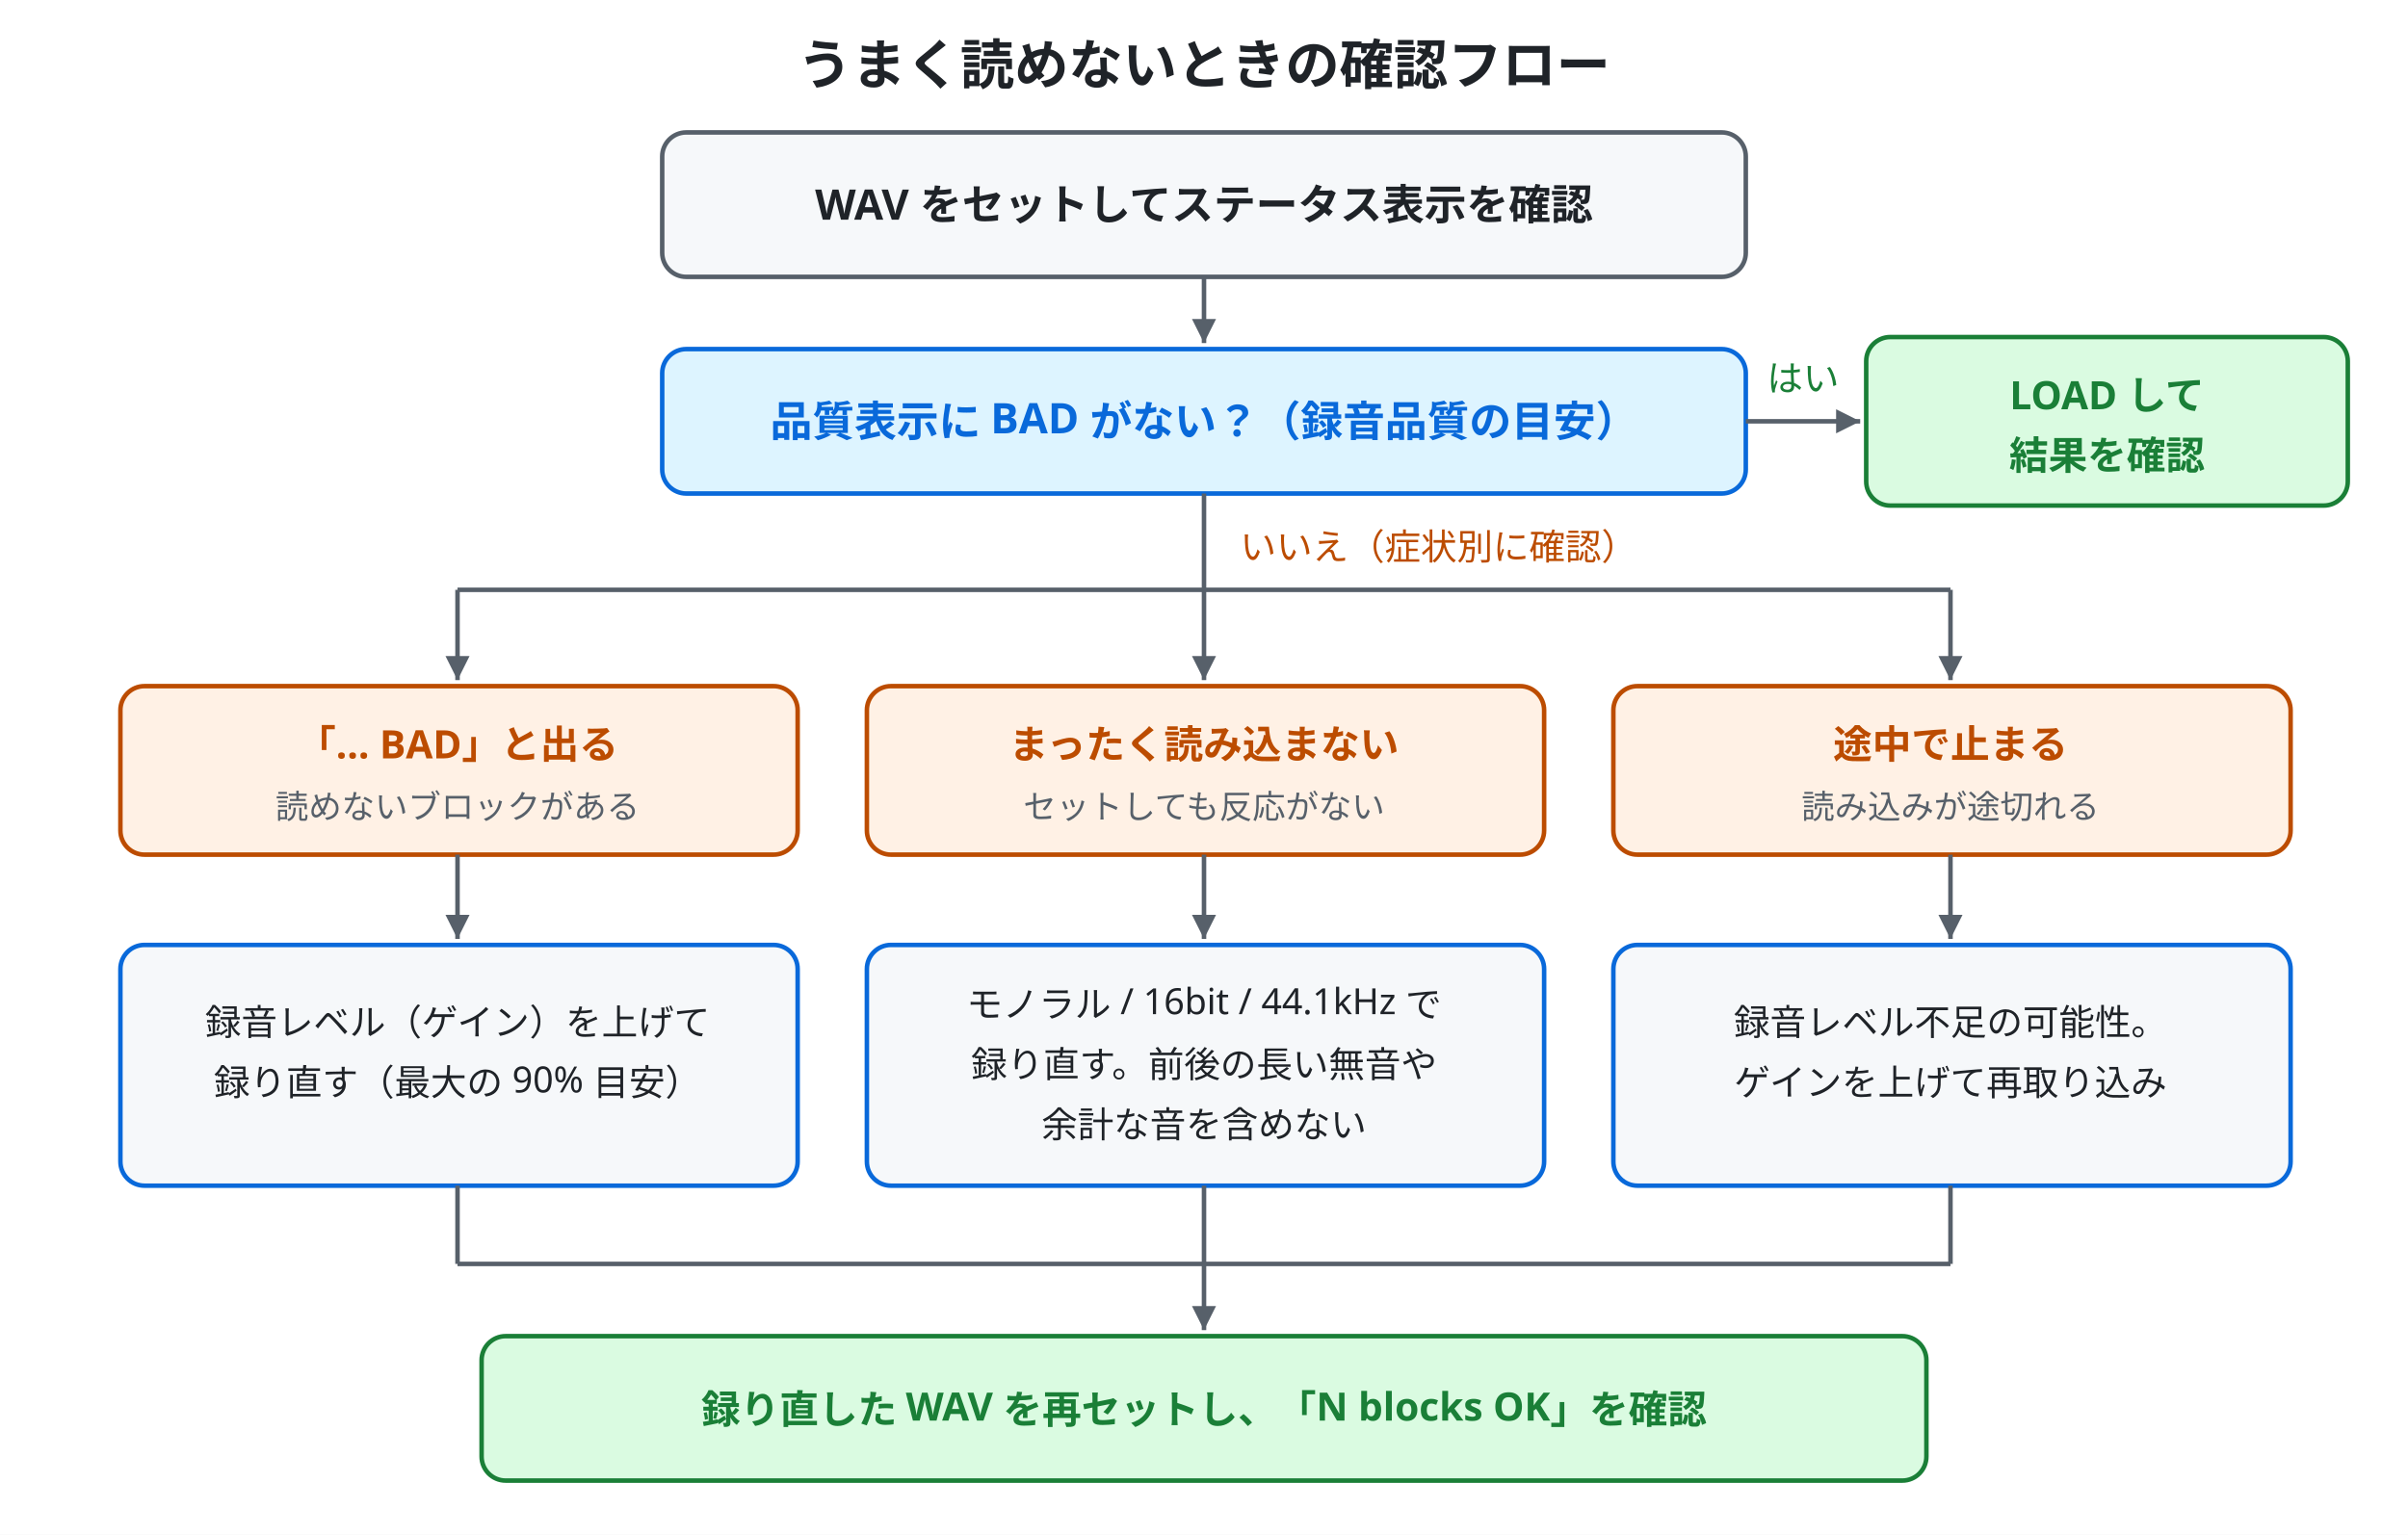
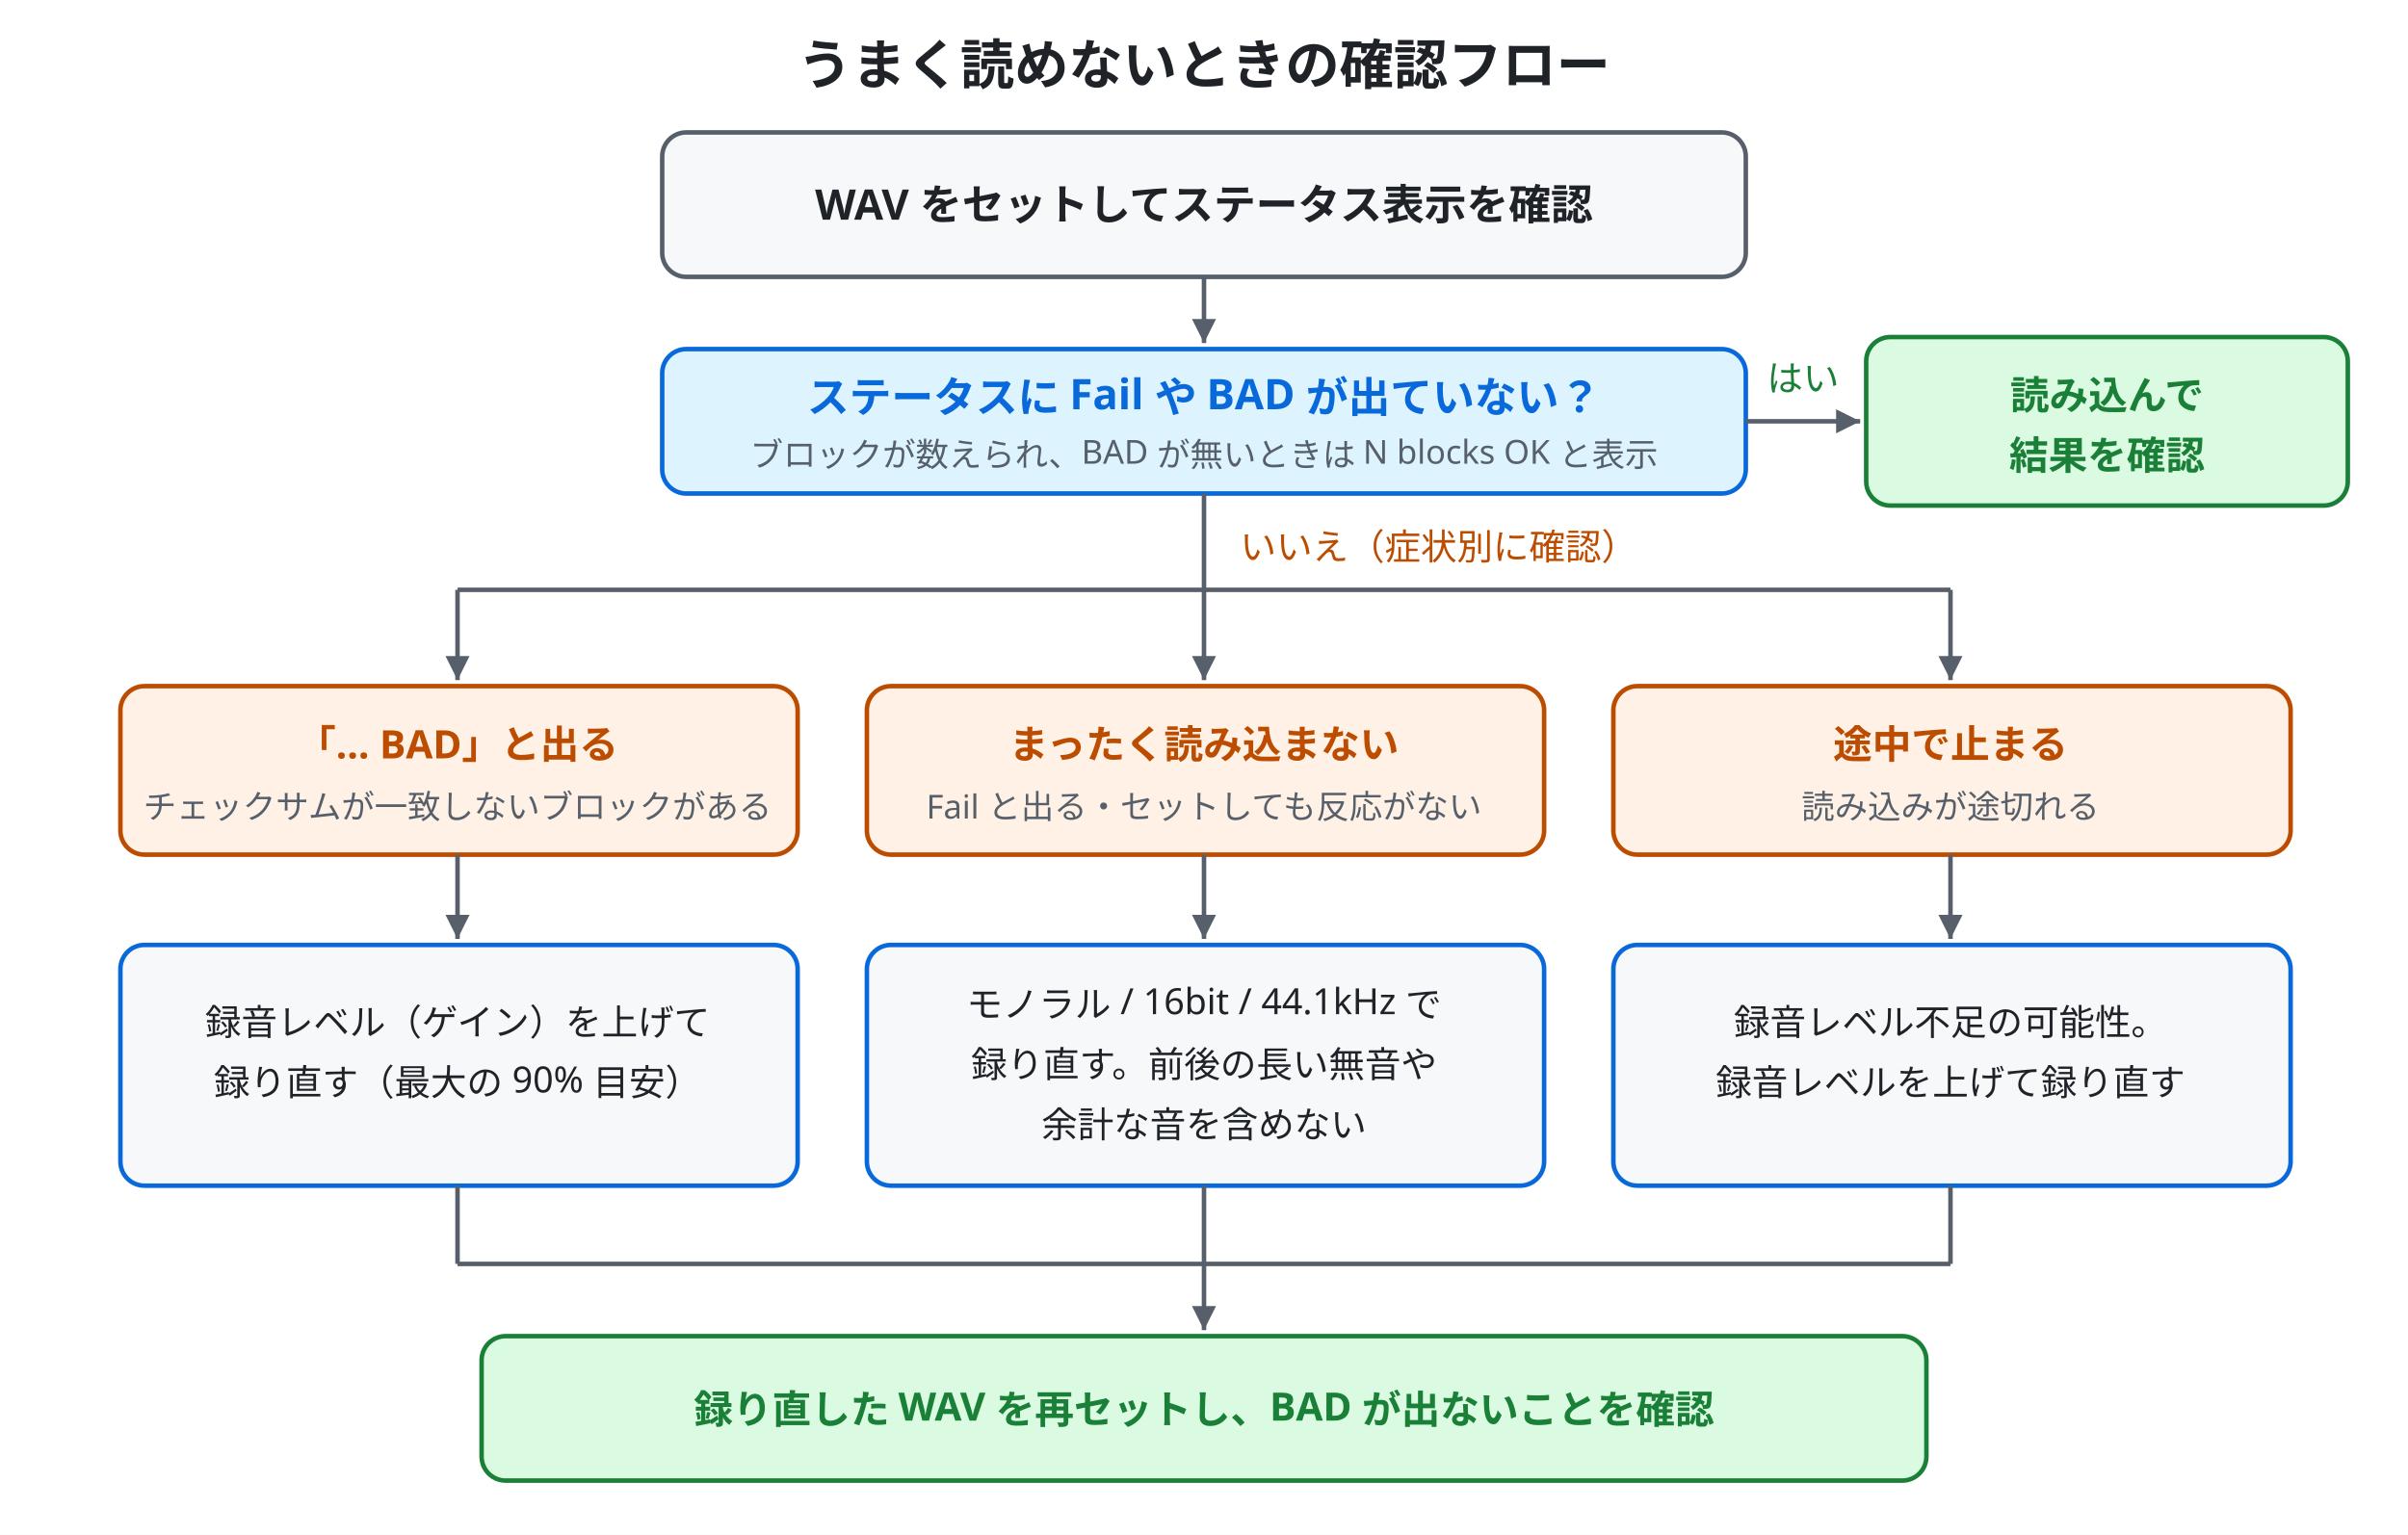
<svg xmlns="http://www.w3.org/2000/svg" viewBox="0 0 800 510" width="800" height="510">
  <defs>
    <marker id="ah" markerWidth="10" markerHeight="10" refX="8" refY="4" orient="auto" markerUnits="userSpaceOnUse">
      <path d="M0,0 L8,4 L0,8 z" fill="#57606a" />
    </marker>
  </defs>
  <rect x="0" y="0" width="800" height="510" fill="#ffffff" />
  <text x="400" y="28" font-family="sans-serif" font-size="18" font-weight="bold" fill="#1f2328" text-anchor="middle">うまく読めないときの確認フロー</text>
  <rect x="220" y="44" width="360" height="48" rx="8" fill="#f6f8fa" stroke="#57606a" stroke-width="1.5" />
  <text x="400" y="73" font-family="sans-serif" font-size="14" font-weight="bold" fill="#1f2328" text-anchor="middle">WAV をセットしてステータス表示を確認</text>
  <line x1="400" y1="92" x2="400" y2="114" stroke="#57606a" stroke-width="1.5" marker-end="url(#ah)" />
  <rect x="220" y="116" width="360" height="48" rx="8" fill="#ddf4ff" stroke="#0969da" stroke-width="1.5" />
-   <text x="400" y="145" font-family="sans-serif" font-size="14" font-weight="bold" fill="#0969da" text-anchor="middle">品質表示に BAD がない？（録音品質の目安）</text>
+   <text x="400" y="137" font-family="sans-serif" font-size="14" font-weight="bold" fill="#0969da" text-anchor="middle">ステータスに Fail や BAD が出ていない？</text>
+   <text x="400" y="155" font-family="sans-serif" font-size="11" fill="#57606a" text-anchor="middle">ブロックが数えられ、BAD が無いときは N blocks OK と表示</text>
  <line x1="580" y1="140" x2="618" y2="140" stroke="#57606a" stroke-width="1.5" marker-end="url(#ah)" />
  <text x="599" y="130" font-family="sans-serif" font-size="12" fill="#1a7f37" text-anchor="middle">はい</text>
  <rect x="620" y="112" width="160" height="56" rx="8" fill="#dafbe1" stroke="#1a7f37" stroke-width="1.5" />
-   <text x="700" y="136" font-family="sans-serif" font-size="13" font-weight="bold" fill="#1a7f37" text-anchor="middle">LOAD して</text>
+   <text x="700" y="136" font-family="sans-serif" font-size="13" font-weight="bold" fill="#1a7f37" text-anchor="middle">読み込んで</text>
  <text x="700" y="156" font-family="sans-serif" font-size="13" font-weight="bold" fill="#1a7f37" text-anchor="middle">結果を確認</text>
  <line x1="400" y1="164" x2="400" y2="196" stroke="#57606a" stroke-width="1.5" />
  <text x="412" y="186" font-family="sans-serif" font-size="12" fill="#bc4c00">いいえ（症状別に確認）</text>
  <line x1="152" y1="196" x2="648" y2="196" stroke="#57606a" stroke-width="1.5" />
  <line x1="152" y1="196" x2="152" y2="226" stroke="#57606a" stroke-width="1.5" marker-end="url(#ah)" />
  <line x1="400" y1="196" x2="400" y2="226" stroke="#57606a" stroke-width="1.5" marker-end="url(#ah)" />
  <line x1="648" y1="196" x2="648" y2="226" stroke="#57606a" stroke-width="1.5" marker-end="url(#ah)" />
  <rect x="40" y="228" width="225" height="56" rx="8" fill="#fff1e5" stroke="#bc4c00" stroke-width="1.5" />
  <text x="152" y="252" font-family="sans-serif" font-size="13" font-weight="bold" fill="#bc4c00" text-anchor="middle">「... BAD」と出る</text>
-   <text x="152" y="272" font-family="sans-serif" font-size="11" fill="#57606a" text-anchor="middle">読めないブロックがある</text>
+   <text x="152" y="272" font-family="sans-serif" font-size="11" fill="#57606a" text-anchor="middle">チェックサムが一致しないブロックがある</text>
  <line x1="152" y1="284" x2="152" y2="312" stroke="#57606a" stroke-width="1.5" marker-end="url(#ah)" />
  <rect x="40" y="314" width="225" height="80" rx="8" fill="#f6f8fa" stroke="#0969da" stroke-width="1.5" />
  <text x="152" y="344" font-family="sans-serif" font-size="12" fill="#1f2328" text-anchor="middle">録音レベル（ゲイン）を上げて</text>
  <text x="152" y="364" font-family="sans-serif" font-size="12" fill="#1f2328" text-anchor="middle">録り直す（最大の 90% 目安）</text>
  <rect x="288" y="228" width="225" height="56" rx="8" fill="#fff1e5" stroke="#bc4c00" stroke-width="1.5" />
  <text x="400" y="252" font-family="sans-serif" font-size="13" font-weight="bold" fill="#bc4c00" text-anchor="middle">まったく読み込まない</text>
-   <text x="400" y="272" font-family="sans-serif" font-size="11" fill="#57606a" text-anchor="middle">セットしても反応がない</text>
+   <text x="400" y="272" font-family="sans-serif" font-size="11" fill="#57606a" text-anchor="middle">Fail と出る・セットしても反応がない</text>
  <line x1="400" y1="284" x2="400" y2="312" stroke="#57606a" stroke-width="1.5" marker-end="url(#ah)" />
  <rect x="288" y="314" width="225" height="80" rx="8" fill="#f6f8fa" stroke="#0969da" stroke-width="1.5" />
  <text x="400" y="338" font-family="sans-serif" font-size="12" fill="#1f2328" text-anchor="middle">モノラル / 16bit / 44.1kHz で</text>
  <text x="400" y="358" font-family="sans-serif" font-size="12" fill="#1f2328" text-anchor="middle">録り直す。前後の長い無音や</text>
  <text x="400" y="378" font-family="sans-serif" font-size="12" fill="#1f2328" text-anchor="middle">余計な音を含めない</text>
  <rect x="536" y="228" width="225" height="56" rx="8" fill="#fff1e5" stroke="#bc4c00" stroke-width="1.5" />
  <text x="648" y="252" font-family="sans-serif" font-size="13" font-weight="bold" fill="#bc4c00" text-anchor="middle">途中で止まる</text>
  <text x="648" y="272" font-family="sans-serif" font-size="11" fill="#57606a" text-anchor="middle">読み込みが途切れる</text>
  <line x1="648" y1="284" x2="648" y2="312" stroke="#57606a" stroke-width="1.5" marker-end="url(#ah)" />
  <rect x="536" y="314" width="225" height="80" rx="8" fill="#f6f8fa" stroke="#0969da" stroke-width="1.5" />
  <text x="648" y="344" font-family="sans-serif" font-size="12" fill="#1f2328" text-anchor="middle">録音レベル不足の可能性。</text>
-   <text x="648" y="364" font-family="sans-serif" font-size="12" fill="#1f2328" text-anchor="middle">ゲインを上げて再取り込み</text>
+   <text x="648" y="364" font-family="sans-serif" font-size="12" fill="#1f2328" text-anchor="middle">録音レベルを上げて録り直す</text>
  <line x1="152" y1="394" x2="152" y2="420" stroke="#57606a" stroke-width="1.5" />
  <line x1="400" y1="394" x2="400" y2="420" stroke="#57606a" stroke-width="1.5" />
  <line x1="648" y1="394" x2="648" y2="420" stroke="#57606a" stroke-width="1.5" />
  <line x1="152" y1="420" x2="648" y2="420" stroke="#57606a" stroke-width="1.5" />
  <line x1="400" y1="420" x2="400" y2="442" stroke="#57606a" stroke-width="1.5" marker-end="url(#ah)" />
  <rect x="160" y="444" width="480" height="48" rx="8" fill="#dafbe1" stroke="#1a7f37" stroke-width="1.5" />
-   <text x="400" y="473" font-family="sans-serif" font-size="13" font-weight="bold" fill="#1a7f37" text-anchor="middle">録り直した WAV を再セットし、「N blocks OK」を確認</text>
+   <text x="400" y="473" font-family="sans-serif" font-size="13" font-weight="bold" fill="#1a7f37" text-anchor="middle">録り直した WAV を再セットし、BAD が出ないことを確認</text>
</svg>
